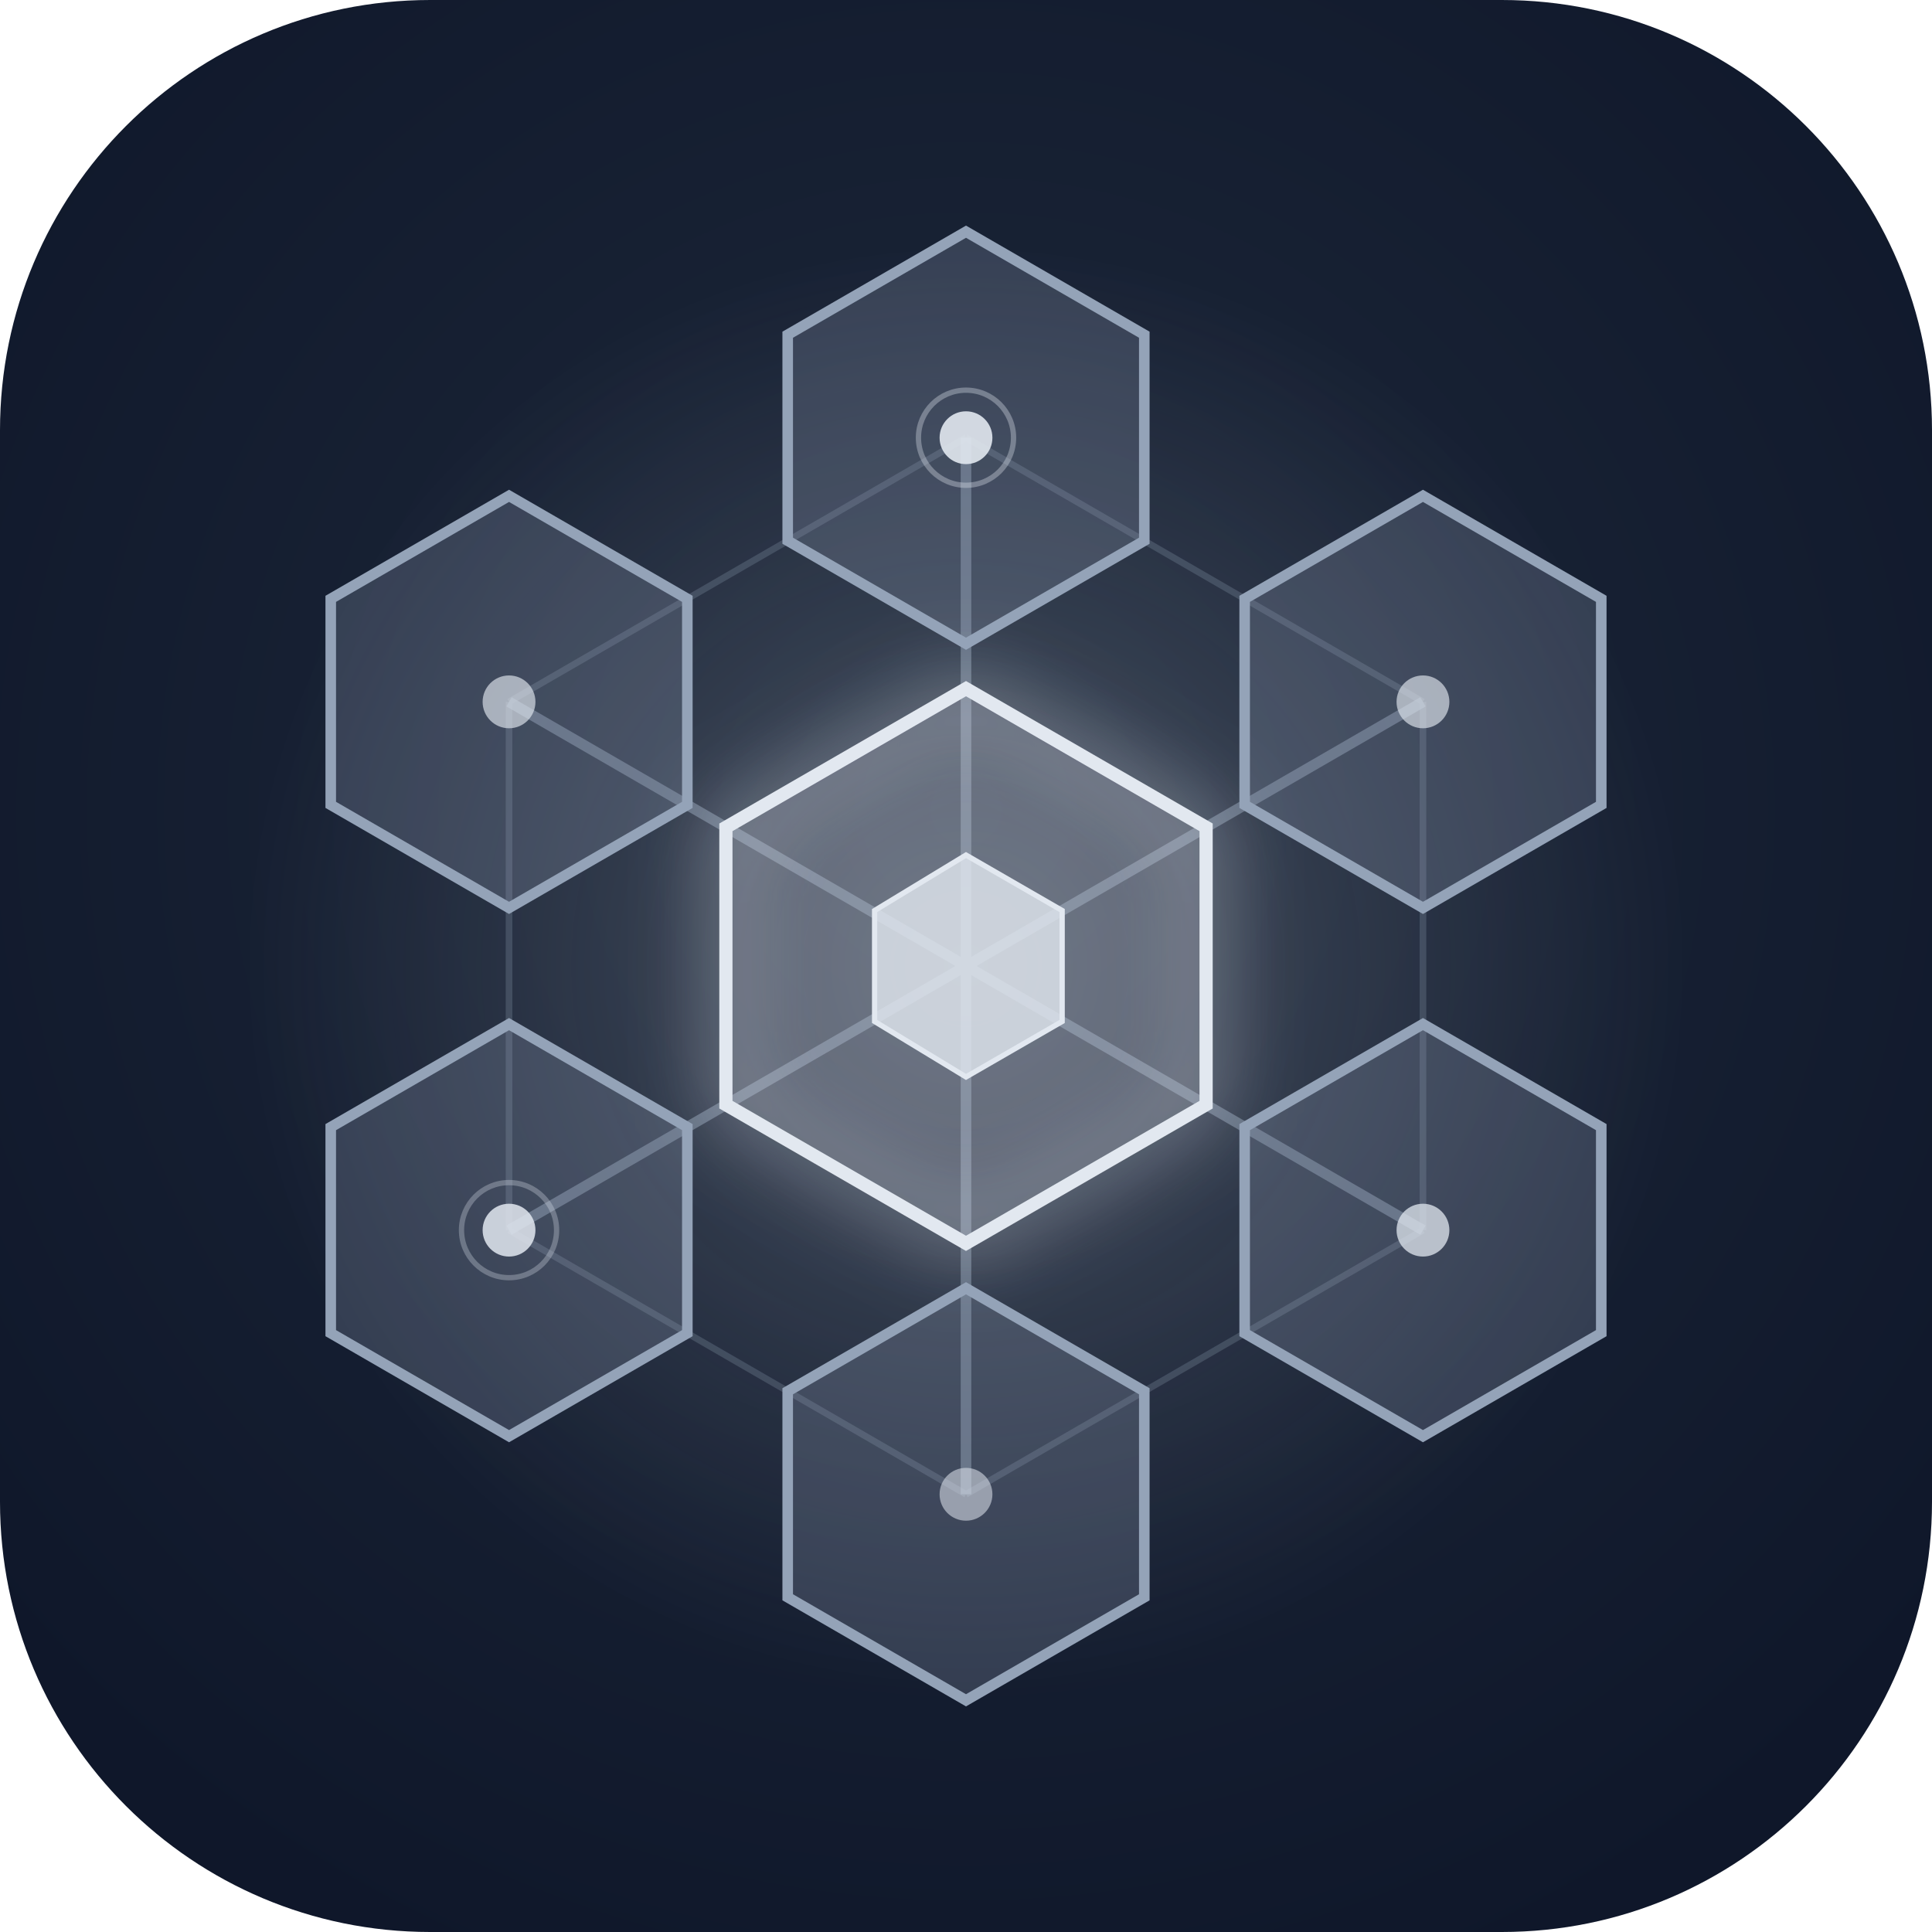
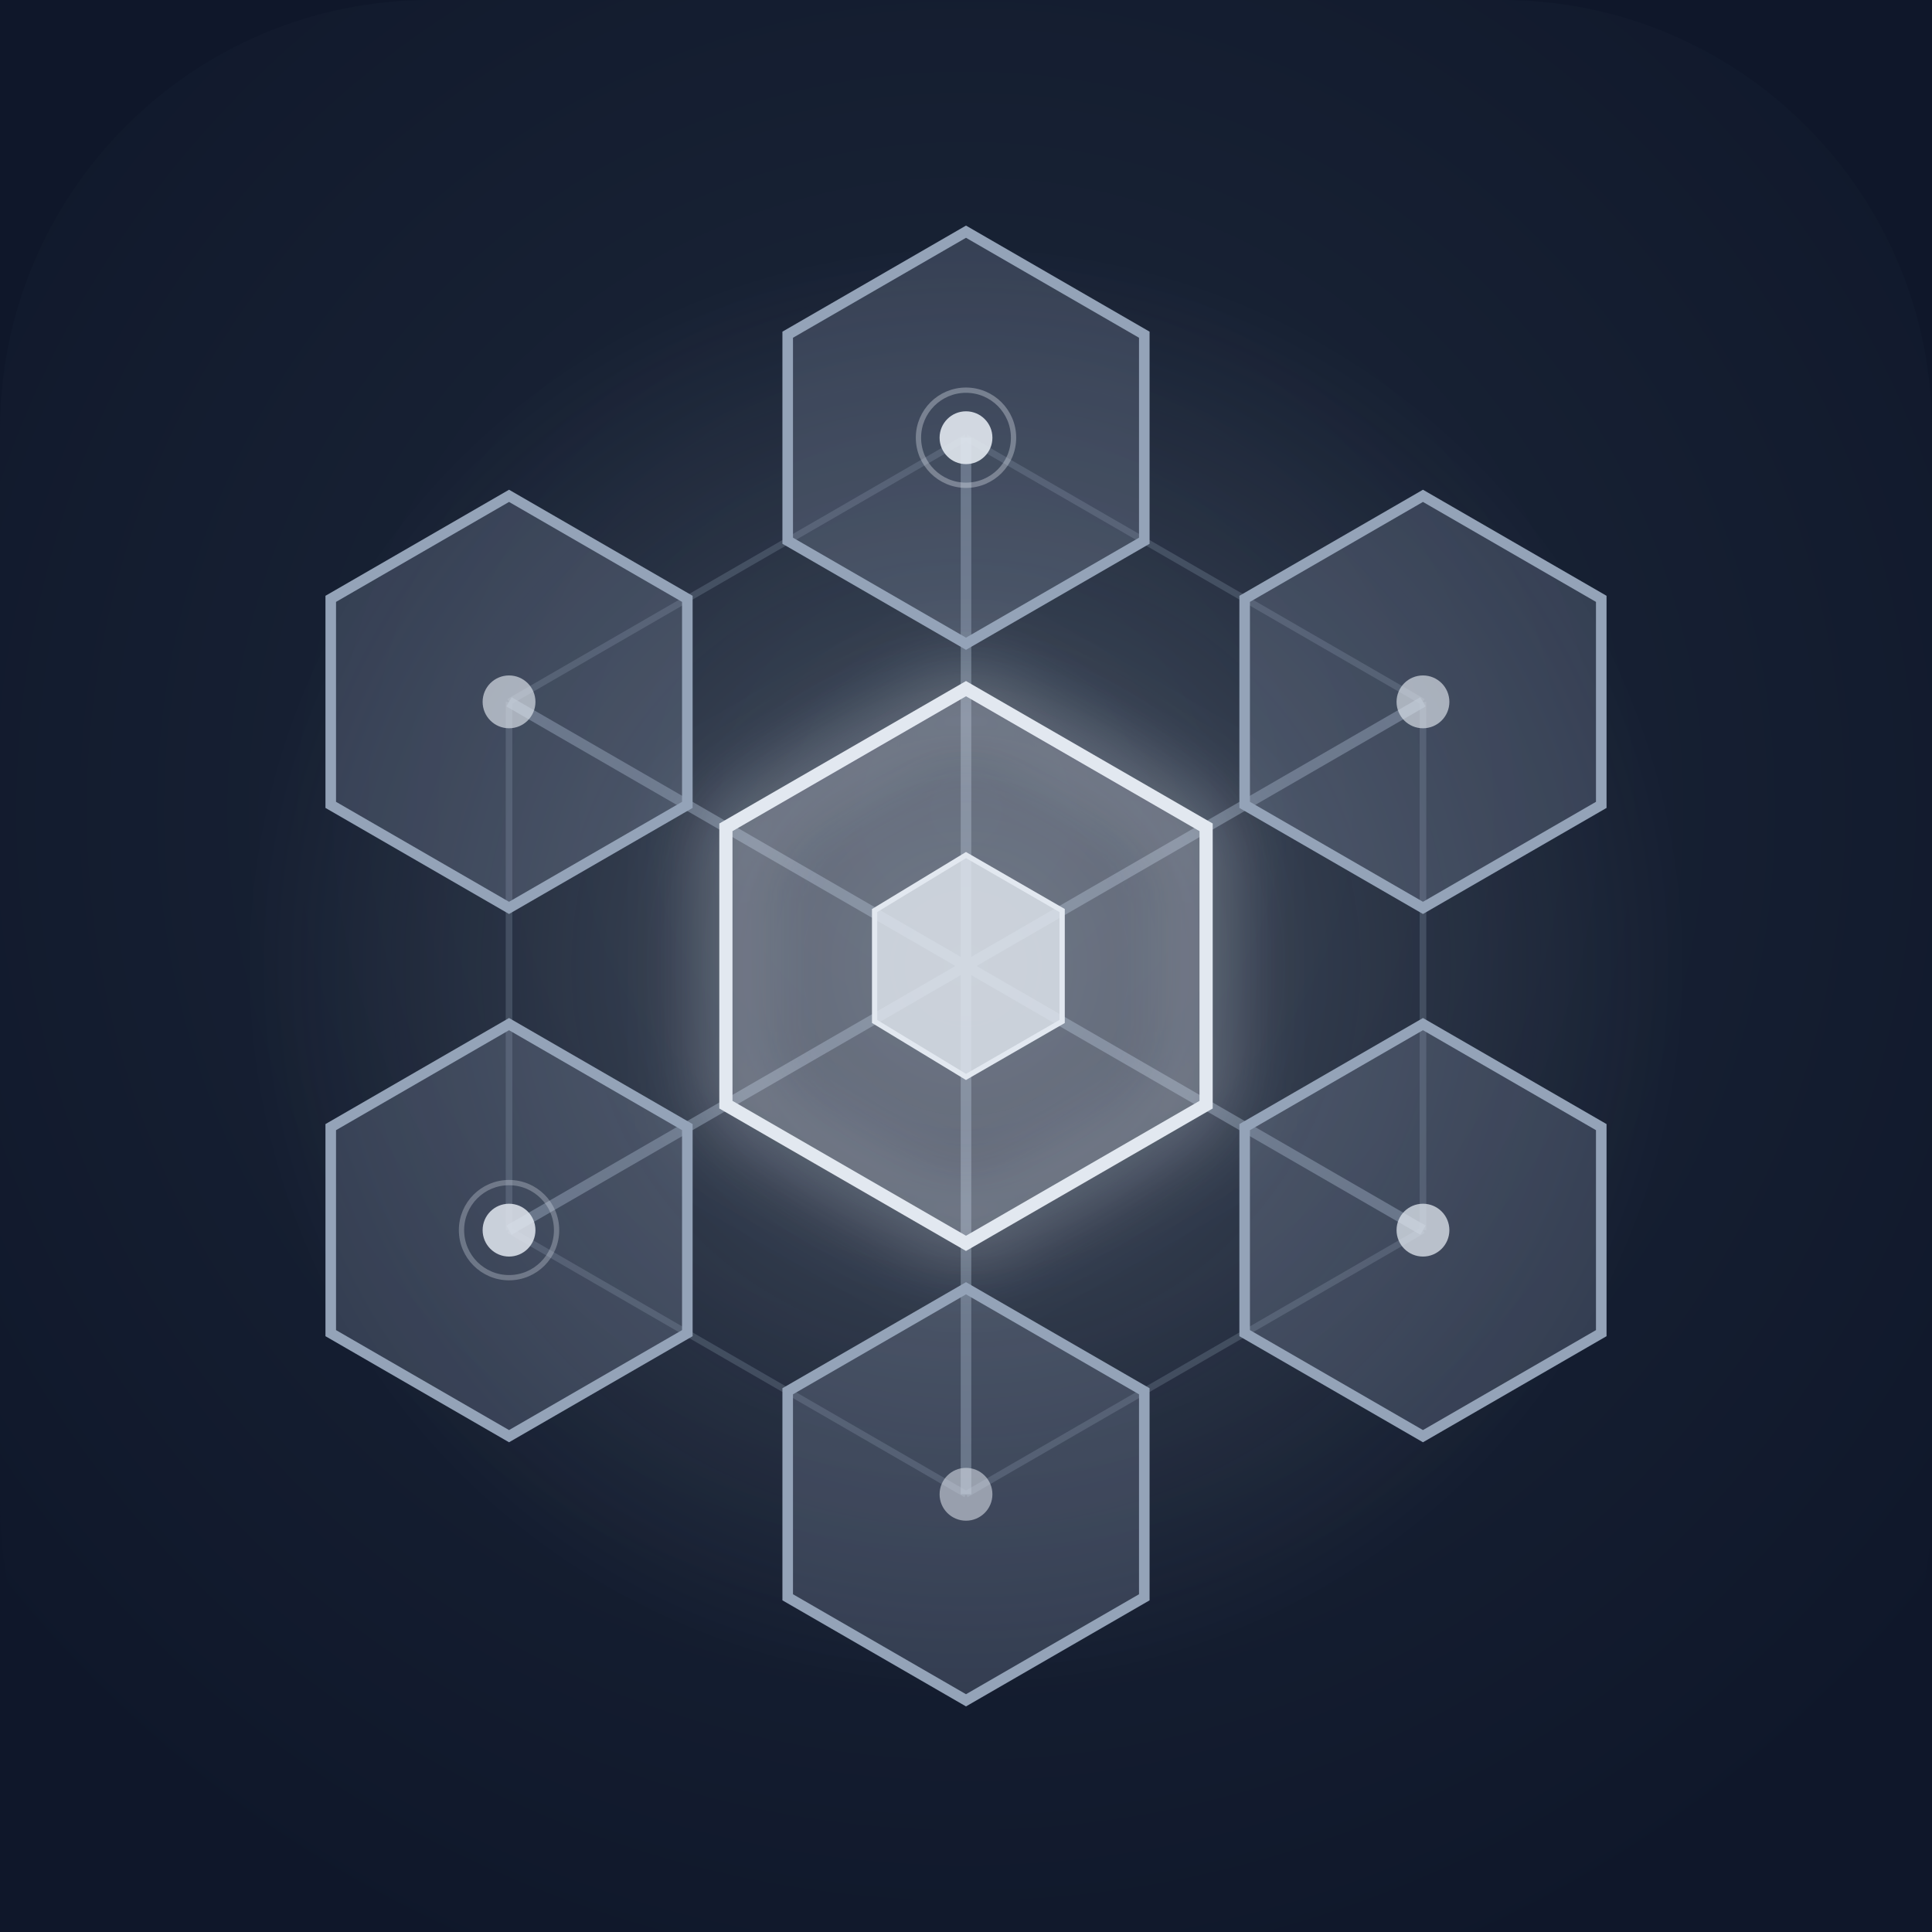
<svg xmlns="http://www.w3.org/2000/svg" width="1024" height="1024" viewBox="0 0 1024 1024">
  <defs>
    <clipPath id="iconClip">
      <rect width="1024" height="1024" rx="228" ry="228" />
    </clipPath>
    <radialGradient id="bgGrad" cx="50%" cy="42%" r="65%">
      <stop offset="0%" stop-color="#1e293b" />
      <stop offset="100%" stop-color="#0f172a" />
    </radialGradient>
    <radialGradient id="centerGlow" cx="50%" cy="50%" r="50%">
      <stop offset="0%" stop-color="#e2e8f0" stop-opacity="0.22" />
      <stop offset="100%" stop-color="#e2e8f0" stop-opacity="0" />
    </radialGradient>
    <filter id="softGlow" x="-50%" y="-50%" width="200%" height="200%">
      <feGaussianBlur in="SourceGraphic" stdDeviation="14" />
    </filter>
  </defs>
+   <rect width="1024" height="1024" fill="#0f172a" />
  <g clip-path="url(#iconClip)">
    <rect width="1024" height="1024" fill="url(#bgGrad)" />
    <circle cx="512" cy="512" r="380" fill="url(#centerGlow)" />
    <g transform="translate(512,512) scale(1.4) translate(-512,-512)">
      <g stroke="#94a3b8" stroke-width="4" opacity="0.5">
        <line x1="512" y1="512" x2="512" y2="312" />
        <line x1="512" y1="512" x2="685" y2="412" />
        <line x1="512" y1="512" x2="685" y2="612" />
        <line x1="512" y1="512" x2="512" y2="712" />
        <line x1="512" y1="512" x2="339" y2="612" />
        <line x1="512" y1="512" x2="339" y2="412" />
      </g>
      <g stroke="#94a3b8" stroke-width="2.5" opacity="0.25">
        <line x1="512" y1="312" x2="685" y2="412" />
        <line x1="685" y1="412" x2="685" y2="612" />
        <line x1="685" y1="612" x2="512" y2="712" />
        <line x1="512" y1="712" x2="339" y2="612" />
        <line x1="339" y1="612" x2="339" y2="412" />
        <line x1="339" y1="412" x2="512" y2="312" />
      </g>
      <g filter="url(#softGlow)" opacity="0.6">
        <polygon points="512,407 603,459.5 603,564.5 512,617 421,564.5 421,459.5" fill="#e2e8f0" fill-opacity="0.2" stroke="#e2e8f0" stroke-width="8" />
      </g>
      <polygon points="512,234 579.5,273 579.5,351 512,390 444.5,351 444.5,273" fill="#94a3b8" fill-opacity="0.25" stroke="#94a3b8" stroke-width="4" />
      <polygon points="685,334 752.5,373 752.5,451 685,490 617.5,451 617.5,373" fill="#94a3b8" fill-opacity="0.25" stroke="#94a3b8" stroke-width="4" />
      <polygon points="685,534 752.5,573 752.5,651 685,690 617.5,651 617.5,573" fill="#94a3b8" fill-opacity="0.25" stroke="#94a3b8" stroke-width="4" />
      <polygon points="512,634 579.5,673 579.5,751 512,790 444.5,751 444.5,673" fill="#94a3b8" fill-opacity="0.25" stroke="#94a3b8" stroke-width="4" />
      <polygon points="339,534 406.5,573 406.5,651 339,690 271.5,651 271.5,573" fill="#94a3b8" fill-opacity="0.25" stroke="#94a3b8" stroke-width="4" />
      <polygon points="339,334 406.5,373 406.5,451 339,490 271.5,451 271.5,373" fill="#94a3b8" fill-opacity="0.25" stroke="#94a3b8" stroke-width="4" />
      <polygon points="512,407 602.9,459.5 602.9,564.5 512,617 421.1,564.5 421.1,459.5" fill="#e2e8f0" fill-opacity="0.15" stroke="#e2e8f0" stroke-width="5" />
      <polygon points="512,470 548.4,491 548.4,533 512,554 477.4,533 477.4,491" fill="#e2e8f0" fill-opacity="0.8" stroke="#e2e8f0" stroke-width="2" />
      <circle cx="512" cy="312" r="10" fill="#e2e8f0" opacity="0.9" />
      <circle cx="685" cy="412" r="10" fill="#e2e8f0" opacity="0.65" />
      <circle cx="685" cy="612" r="10" fill="#e2e8f0" opacity="0.75" />
      <circle cx="512" cy="712" r="10" fill="#e2e8f0" opacity="0.55" />
      <circle cx="339" cy="612" r="10" fill="#e2e8f0" opacity="0.85" />
      <circle cx="339" cy="412" r="10" fill="#e2e8f0" opacity="0.65" />
      <circle cx="512" cy="312" r="18" fill="none" stroke="#e2e8f0" stroke-width="2" opacity="0.35" />
      <circle cx="339" cy="612" r="18" fill="none" stroke="#e2e8f0" stroke-width="2" opacity="0.3" />
    </g>
  </g>
</svg>
